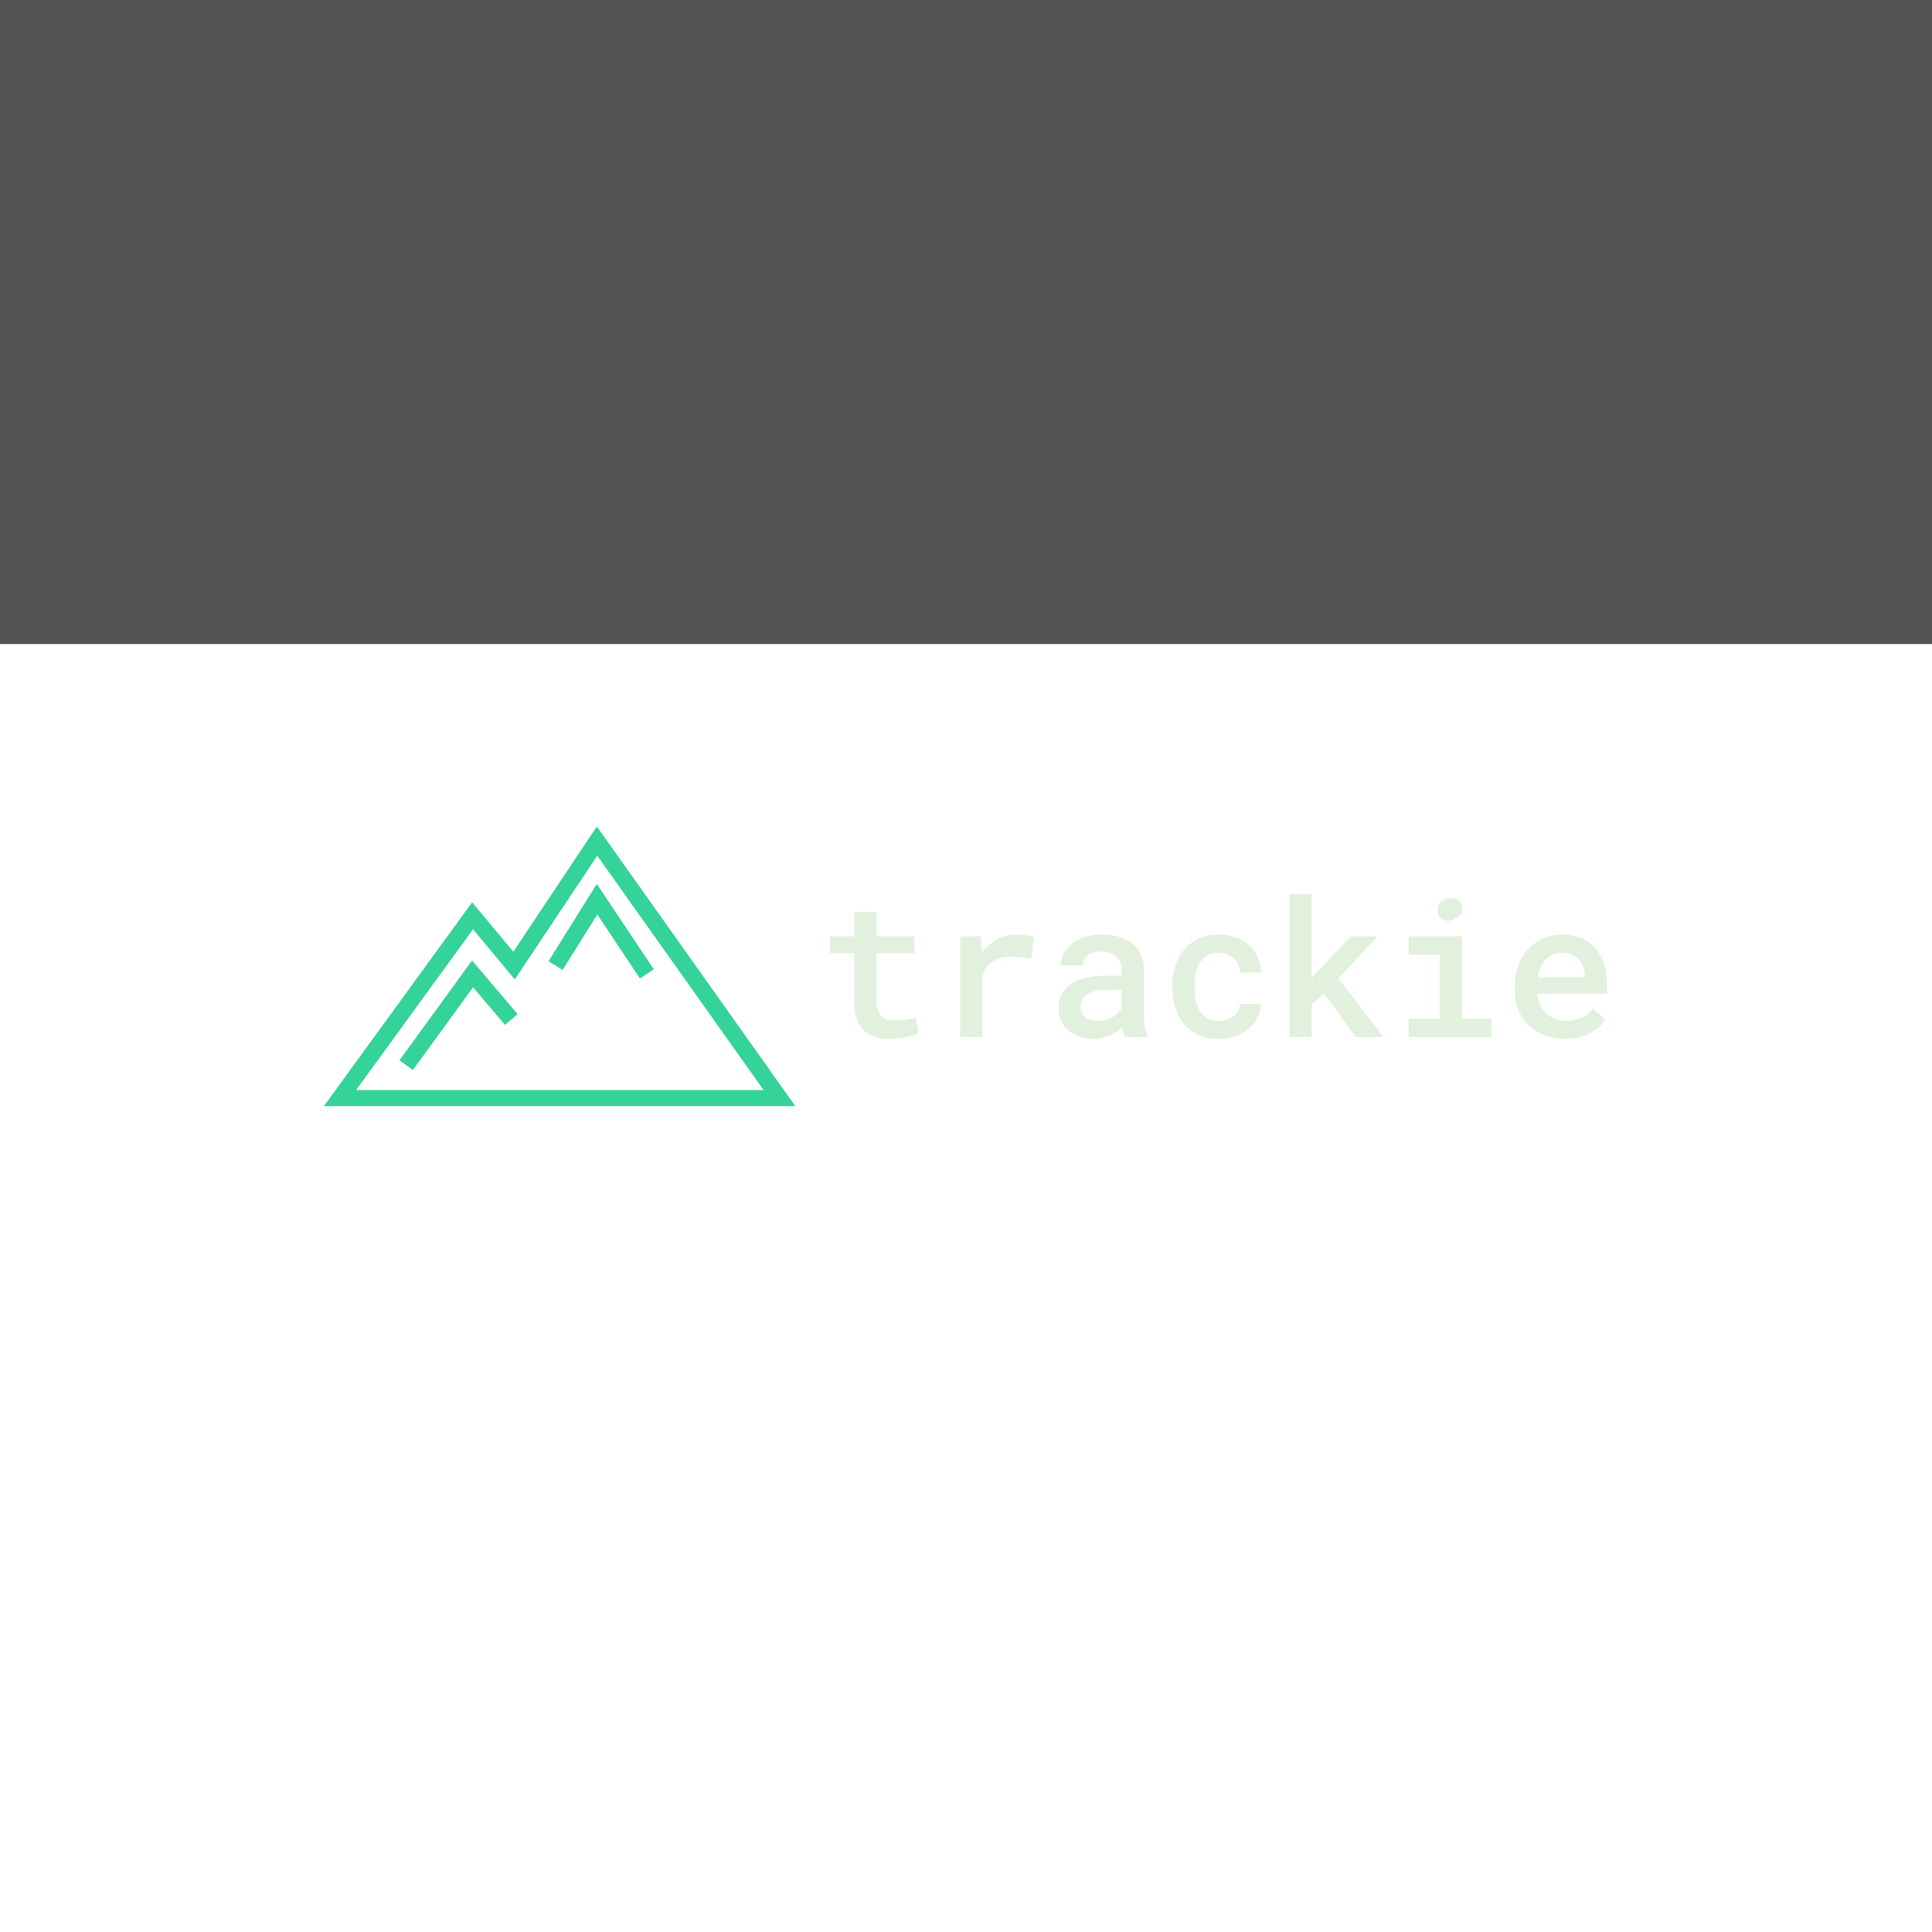
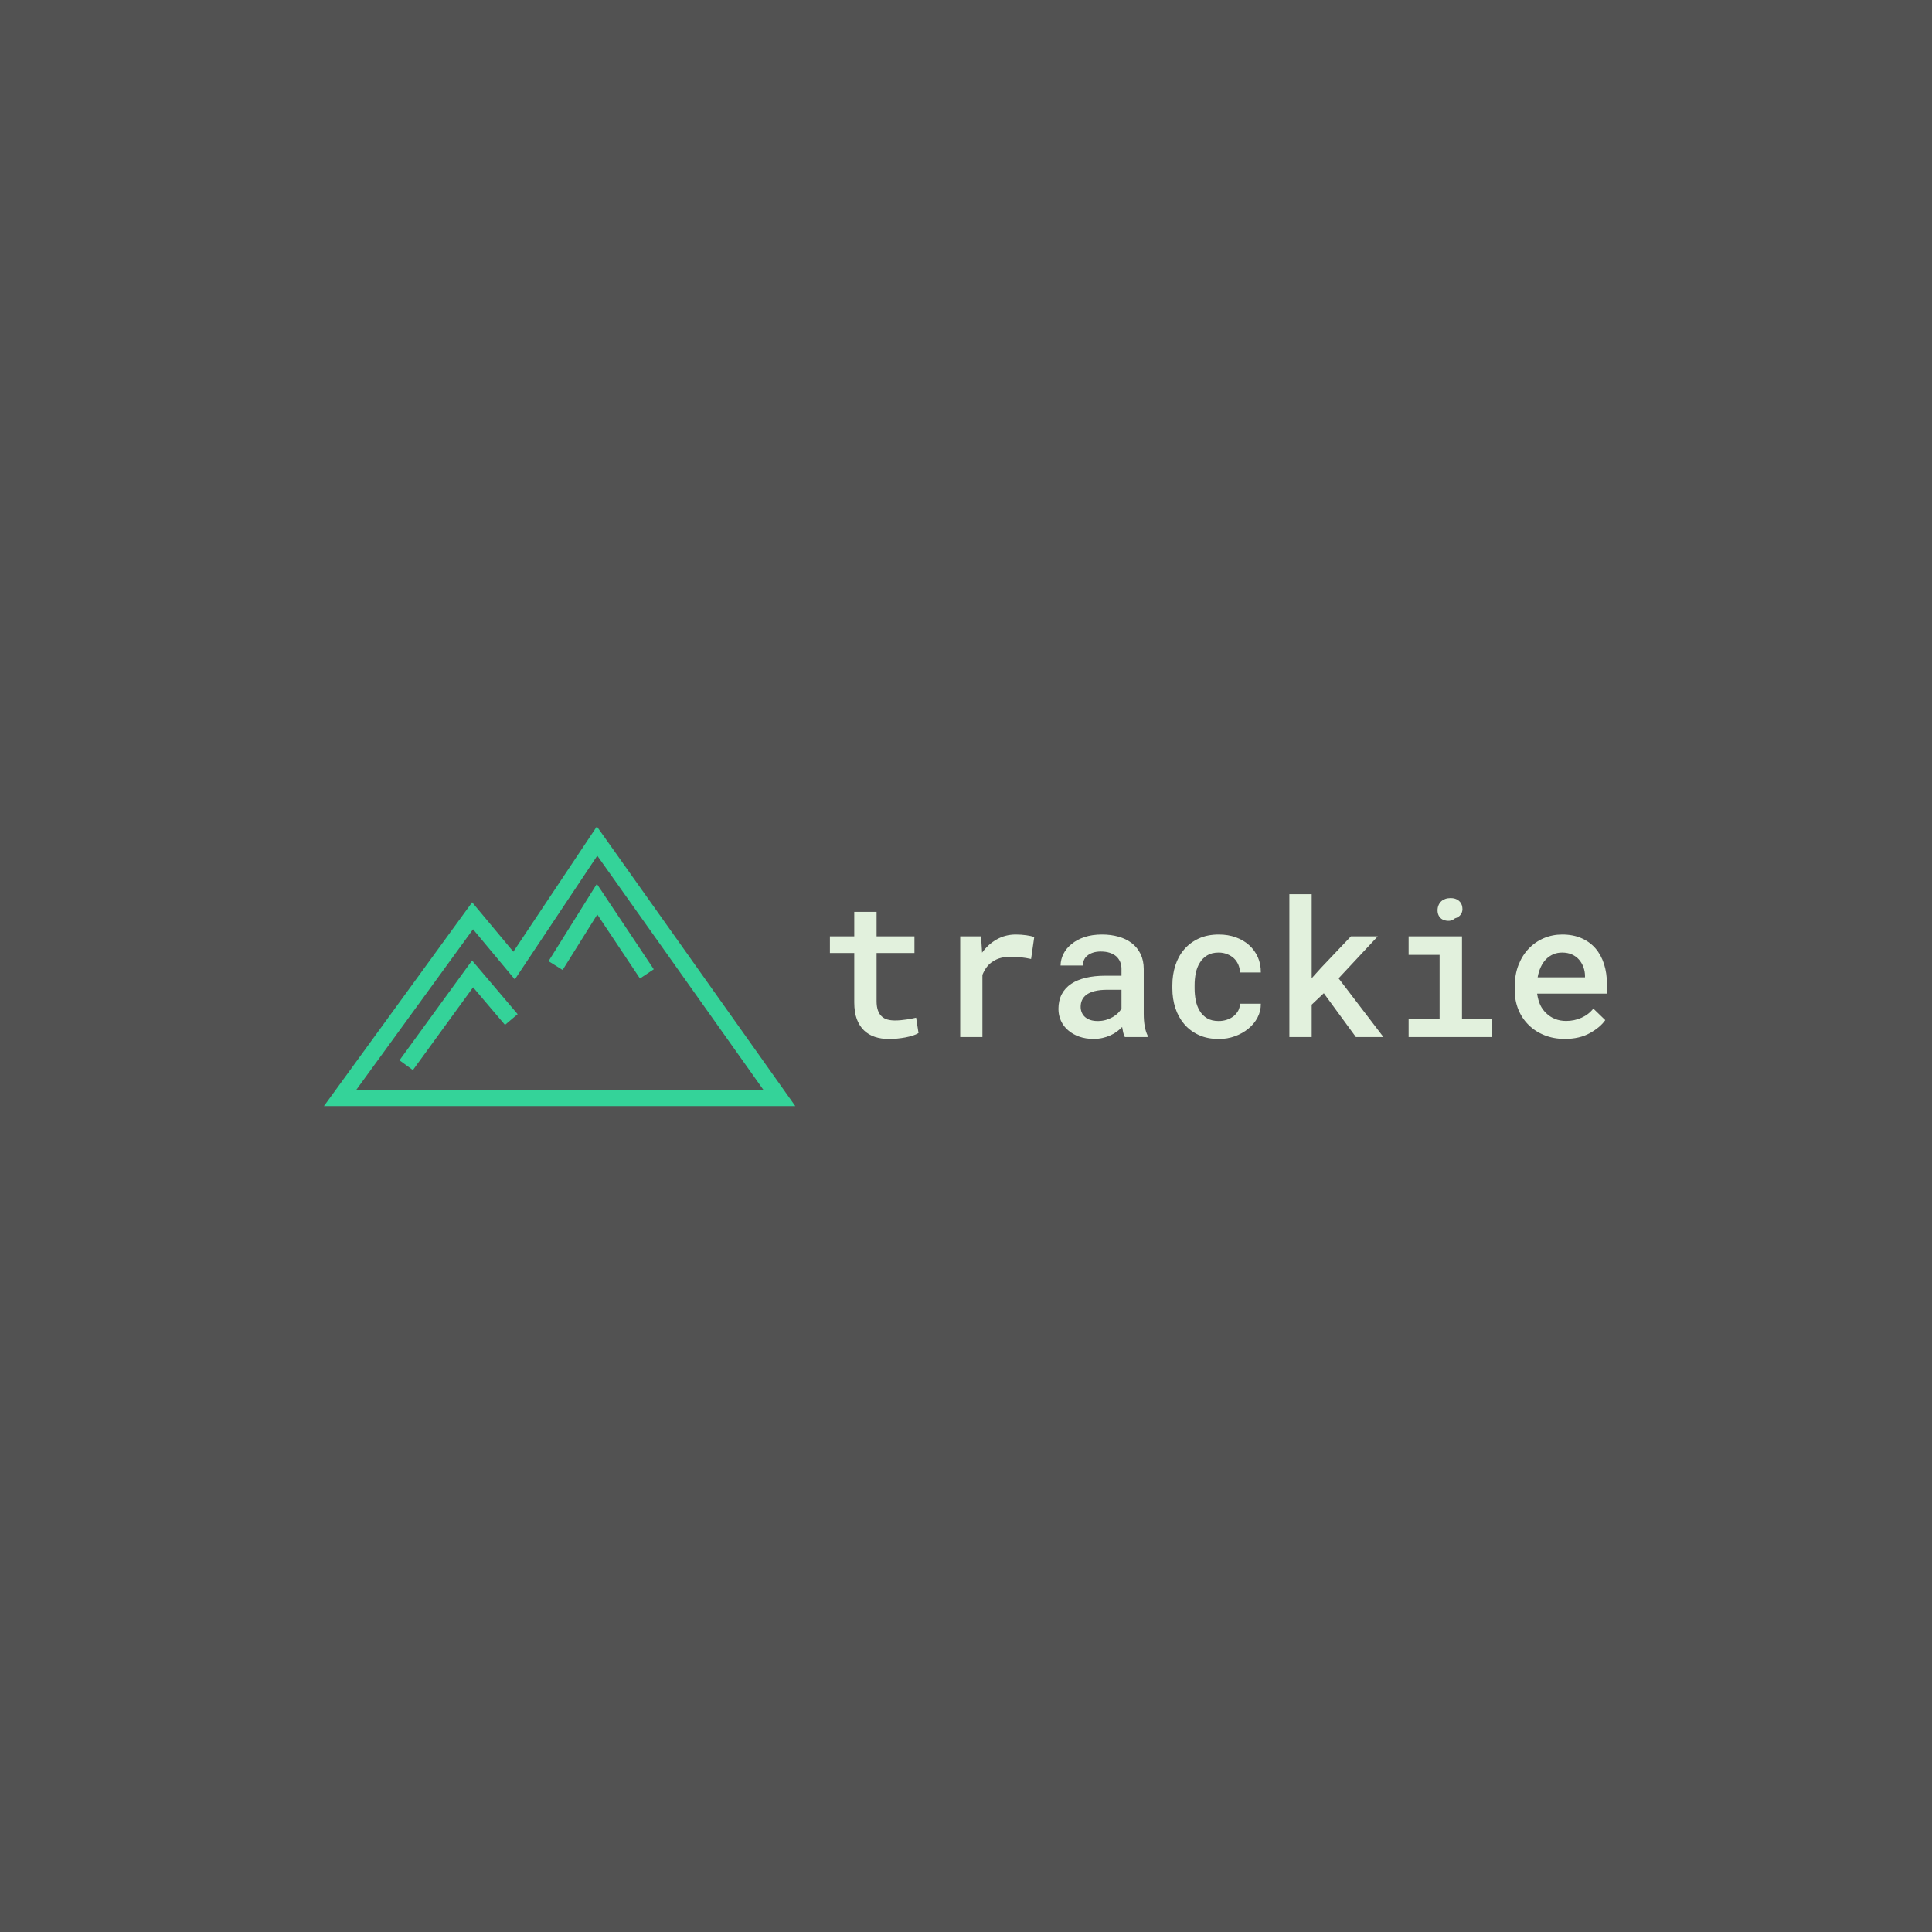
<svg xmlns="http://www.w3.org/2000/svg" version="1.1" width="1500" height="1500" viewBox="0 0 1500 1500">
-   <rect width="1500" height="500" fill="#525252" />
+   <rect width="1500" height="1500" fill="#525252" />
  <g transform="matrix(0.6666667,0,0,0.6666667,249.3939,642.1082)">
    <svg viewBox="0 0 396 86" data-background-color="#525252" preserveAspectRatio="xMidYMid meet" height="325" width="1500">
      <g id="tight-bounds" transform="matrix(1,0,0,1,0.24,-0.1752404)">
        <svg viewBox="0 0 395.52 86.35" height="86.35" width="395.52">
          <g>
            <svg viewBox="0 0 653.285 142.626" height="86.35" width="395.52">
              <g transform="matrix(1,0,0,1,257.7645,34.45492)">
                <svg viewBox="0 0 395.52 73.716" height="73.716" width="395.52">
                  <g id="textblocktransform">
                    <svg viewBox="0 0 395.52 73.716" height="73.716" width="395.52" id="textblock">
                      <g>
                        <svg viewBox="0 0 395.52 73.716" height="73.716" width="395.52">
                          <g transform="matrix(1,0,0,1,0,0)">
                            <svg width="395.52" viewBox="3.25 -37.5 203.94 38.01" height="73.716" data-palette-color="#e2f1dd">
                              <path d="M15.5-26.42L15.5-32.86 9.64-32.86 9.64-26.42 3.25-26.42 3.25-22.05 9.64-22.05 9.64-9.06Q9.64-6.52 10.31-4.71 10.99-2.91 12.18-1.76L12.18-1.76Q13.38-0.59 15.05-0.04 16.72 0.51 18.73 0.51L18.73 0.51Q19.82 0.51 20.94 0.4 22.05 0.29 23.07 0.1L23.07 0.1Q24.1-0.1 24.99-0.38 25.88-0.66 26.51-1.05L26.51-1.05 25.88-5.08Q25.44-4.98 24.79-4.85 24.15-4.71 23.41-4.61L23.41-4.61Q22.66-4.49 21.85-4.42 21.04-4.35 20.29-4.35L20.29-4.35Q19.24-4.35 18.36-4.59 17.48-4.83 16.85-5.42L16.85-5.42Q16.21-5.98 15.86-6.97 15.5-7.96 15.5-9.42L15.5-9.42 15.5-22.05 25.44-22.05 25.44-26.42 15.5-26.42ZM52.05-26.9L52.05-26.9Q49.31-26.9 47.06-25.63 44.8-24.37 43.19-22.14L43.19-22.14 43.16-22.75 42.92-26.42 37.45-26.42 37.45 0 43.28 0 43.28-16.31Q43.75-17.48 44.43-18.38 45.11-19.29 46.09-19.87L46.09-19.87Q46.99-20.48 48.17-20.78 49.34-21.07 50.8-21.07L50.8-21.07Q52.1-21.07 53.4-20.92 54.71-20.78 56.05-20.48L56.05-20.48 56.88-26.25Q56.13-26.51 54.79-26.71 53.46-26.9 52.05-26.9ZM80.66 0L80.66 0 86.62 0 86.62-0.42Q86.13-1.44 85.87-2.87 85.62-4.3 85.62-6.08L85.62-6.08 85.62-17.82Q85.62-20.07 84.79-21.79 83.95-23.51 82.49-24.63L82.49-24.63Q81.03-25.76 79.01-26.33 77-26.9 74.68-26.9L74.68-26.9Q72.09-26.9 70.08-26.23 68.06-25.56 66.69-24.41L66.69-24.41Q65.28-23.29 64.55-21.83 63.81-20.36 63.79-18.77L63.79-18.77 69.65-18.77Q69.65-19.53 69.93-20.2 70.21-20.87 70.8-21.34L70.8-21.34Q71.38-21.85 72.27-22.14 73.16-22.44 74.36-22.44L74.36-22.44Q75.68-22.44 76.69-22.11 77.7-21.78 78.41-21.17L78.41-21.17Q79.07-20.56 79.43-19.73 79.78-18.9 79.78-17.87L79.78-17.87 79.78-16.09 75.53-16.09Q72.68-16.09 70.42-15.55 68.16-15.01 66.62-13.99L66.62-13.99Q64.96-12.89 64.09-11.22 63.23-9.55 63.23-7.37L63.23-7.37Q63.23-5.69 63.9-4.24 64.57-2.78 65.79-1.76L65.79-1.76Q66.99-0.71 68.68-0.11 70.38 0.49 72.43 0.49L72.43 0.49Q73.7 0.49 74.8 0.24 75.9 0 76.85-0.44L76.85-0.44Q77.8-0.85 78.57-1.43 79.34-2 79.95-2.64L79.95-2.64Q80.07-1.88 80.23-1.18 80.39-0.49 80.66 0ZM73.55-4.2L73.55-4.2Q72.43-4.2 71.6-4.48 70.77-4.76 70.21-5.25L70.21-5.25Q69.65-5.74 69.36-6.43 69.06-7.13 69.06-7.93L69.06-7.93Q69.06-8.91 69.42-9.69 69.77-10.47 70.5-11.04L70.5-11.04Q71.33-11.69 72.72-12.05 74.12-12.4 76.02-12.4L76.02-12.4 79.78-12.4 79.78-7.52Q79.46-6.88 78.88-6.3 78.29-5.71 77.49-5.25L77.49-5.25Q76.68-4.79 75.69-4.49 74.7-4.2 73.55-4.2ZM105.29-4.2L105.29-4.2Q103.46-4.2 102.24-4.93 101.02-5.66 100.31-6.88L100.31-6.88Q99.58-8.06 99.27-9.61 98.97-11.16 98.97-12.77L98.97-12.77 98.97-13.62Q98.97-15.21 99.27-16.75 99.58-18.29 100.33-19.48L100.33-19.48Q101.04-20.68 102.25-21.42 103.46-22.17 105.29-22.17L105.29-22.17Q106.49-22.17 107.52-21.75 108.56-21.34 109.32-20.63L109.32-20.63Q110.05-19.92 110.45-18.97 110.86-18.02 110.86-16.94L110.86-16.94 116.35-16.94Q116.37-19.14 115.56-20.97 114.74-22.8 113.27-24.12L113.27-24.12Q111.81-25.44 109.77-26.17 107.73-26.9 105.34-26.9L105.34-26.9Q102.31-26.9 100.03-25.84 97.75-24.78 96.21-22.97L96.21-22.97Q94.67-21.17 93.9-18.75 93.13-16.33 93.13-13.62L93.13-13.62 93.13-12.77Q93.13-10.03 93.91-7.63 94.69-5.22 96.23-3.42L96.23-3.42Q97.75-1.61 100.03-0.55 102.31 0.51 105.36 0.51L105.36 0.51Q107.56 0.51 109.55-0.21 111.54-0.93 113.08-2.2L113.08-2.2Q114.59-3.42 115.48-5.11 116.37-6.81 116.35-8.74L116.35-8.74 110.86-8.74Q110.86-7.74 110.41-6.91 109.95-6.08 109.2-5.47L109.2-5.47Q108.42-4.86 107.4-4.53 106.39-4.2 105.29-4.2ZM129.7-8.5L132.88-11.5 141.3 0 148.53 0 136.76-15.41 147.04-26.42 140-26.42 132.12-18.12 129.7-15.43 129.7-37.5 123.84-37.5 123.84 0 129.7 0 129.7-8.5ZM169.15-26.42L155.14-26.42 155.14-21.56 163.27-21.56 163.27-4.83 155.14-4.83 155.14 0 176.92 0 176.92-4.83 169.15-4.83 169.15-26.42ZM162.73-33.25L162.73-33.25Q162.73-32.32 163.18-31.63 163.63-30.93 164.51-30.66L164.51-30.66Q165.37-30.4 166.08-30.54 166.78-30.69 167.3-31.15L167.3-31.15Q168.32-31.42 168.86-32.21 169.4-33.01 169.23-34.08L169.23-34.08Q169.1-35.13 168.29-35.8 167.47-36.47 166.15-36.47L166.15-36.47Q165.37-36.47 164.75-36.24 164.12-36.01 163.68-35.6L163.68-35.6Q163.22-35.16 162.98-34.56 162.73-33.96 162.73-33.25ZM196.13 0.49L196.13 0.49Q199.99 0.49 202.71-1.03 205.43-2.54 206.75-4.44L206.75-4.44 203.62-7.47Q202.4-5.91 200.52-5.07 198.64-4.22 196.47-4.22L196.47-4.22Q194.88-4.22 193.55-4.76 192.22-5.3 191.24-6.27L191.24-6.27Q190.27-7.2 189.71-8.37 189.15-9.55 188.88-11.28L188.88-11.28 188.88-11.4 207.19-11.4 207.19-13.92Q207.19-16.75 206.43-19.14 205.67-21.53 204.18-23.27L204.18-23.27Q202.69-24.98 200.5-25.94 198.3-26.9 195.44-26.9L195.44-26.9Q192.88-26.9 190.62-25.94 188.36-24.98 186.65-23.19L186.65-23.19Q184.95-21.41 183.97-18.9 182.99-16.38 182.99-13.28L182.99-13.28 182.99-12.28Q182.99-9.57 183.93-7.24 184.87-4.91 186.61-3.2L186.61-3.2Q188.34-1.46 190.77-0.49 193.2 0.49 196.13 0.49ZM195.42-22.17L195.42-22.17Q196.88-22.17 198-21.67 199.11-21.17 199.84-20.34L199.84-20.34Q200.6-19.48 201.01-18.35 201.43-17.21 201.43-16.06L201.43-16.06 201.43-15.67 189-15.67Q189.27-17.19 189.83-18.38 190.39-19.58 191.22-20.43L191.22-20.43Q192.05-21.26 193.11-21.72 194.17-22.17 195.42-22.17Z" opacity="1" transform="matrix(1,0,0,1,0,0)" fill="#e2f1dd" class="wordmark-text-0" data-fill-palette-color="primary" id="text-0" />
                            </svg>
                          </g>
                        </svg>
                      </g>
                    </svg>
                  </g>
                </svg>
              </g>
              <g>
                <svg viewBox="0 0 240.362 142.626" height="142.626" width="240.362">
                  <g>
                    <svg version="1.1" x="0" y="0" viewBox="8.811 24.796 85.35 50.645" enable-background="new 0 0 100 100" xml:space="preserve" height="142.626" width="240.362" class="icon-icon-0" data-fill-palette-color="accent" id="icon-0">
                      <g fill="#34d399" data-fill-palette-color="accent">
                        <g fill="#34d399" data-fill-palette-color="accent">
                          <g fill="#34d399" data-fill-palette-color="accent">
                            <path d="M94.161 75.441H8.811l26.865-36.939 7.447 8.936 15.095-22.642L94.161 75.441zM14.703 72.441h73.65L58.296 30.086 43.391 52.444l-7.553-9.064L14.703 72.441z" fill="#34d399" data-fill-palette-color="accent" />
                          </g>
                          <g fill="#34d399" data-fill-palette-color="accent">
                            <polygon points="24.97,68.823 22.544,67.059 35.666,49.015 43.901,58.721 41.613,60.661 35.848,53.867    " fill="#34d399" data-fill-palette-color="accent" />
                          </g>
                          <g fill="#34d399" data-fill-palette-color="accent">
                            <polygon points="66.009,52.273 58.298,40.707 52.029,50.736 49.485,49.146 58.216,35.175 68.505,50.609    " fill="#34d399" data-fill-palette-color="accent" />
                          </g>
                        </g>
                      </g>
                    </svg>
                  </g>
                </svg>
              </g>
            </svg>
          </g>
          <defs />
        </svg>
        <rect width="395.52" height="86.35" fill="none" stroke="none" visibility="hidden" />
      </g>
    </svg>
  </g>
</svg>
